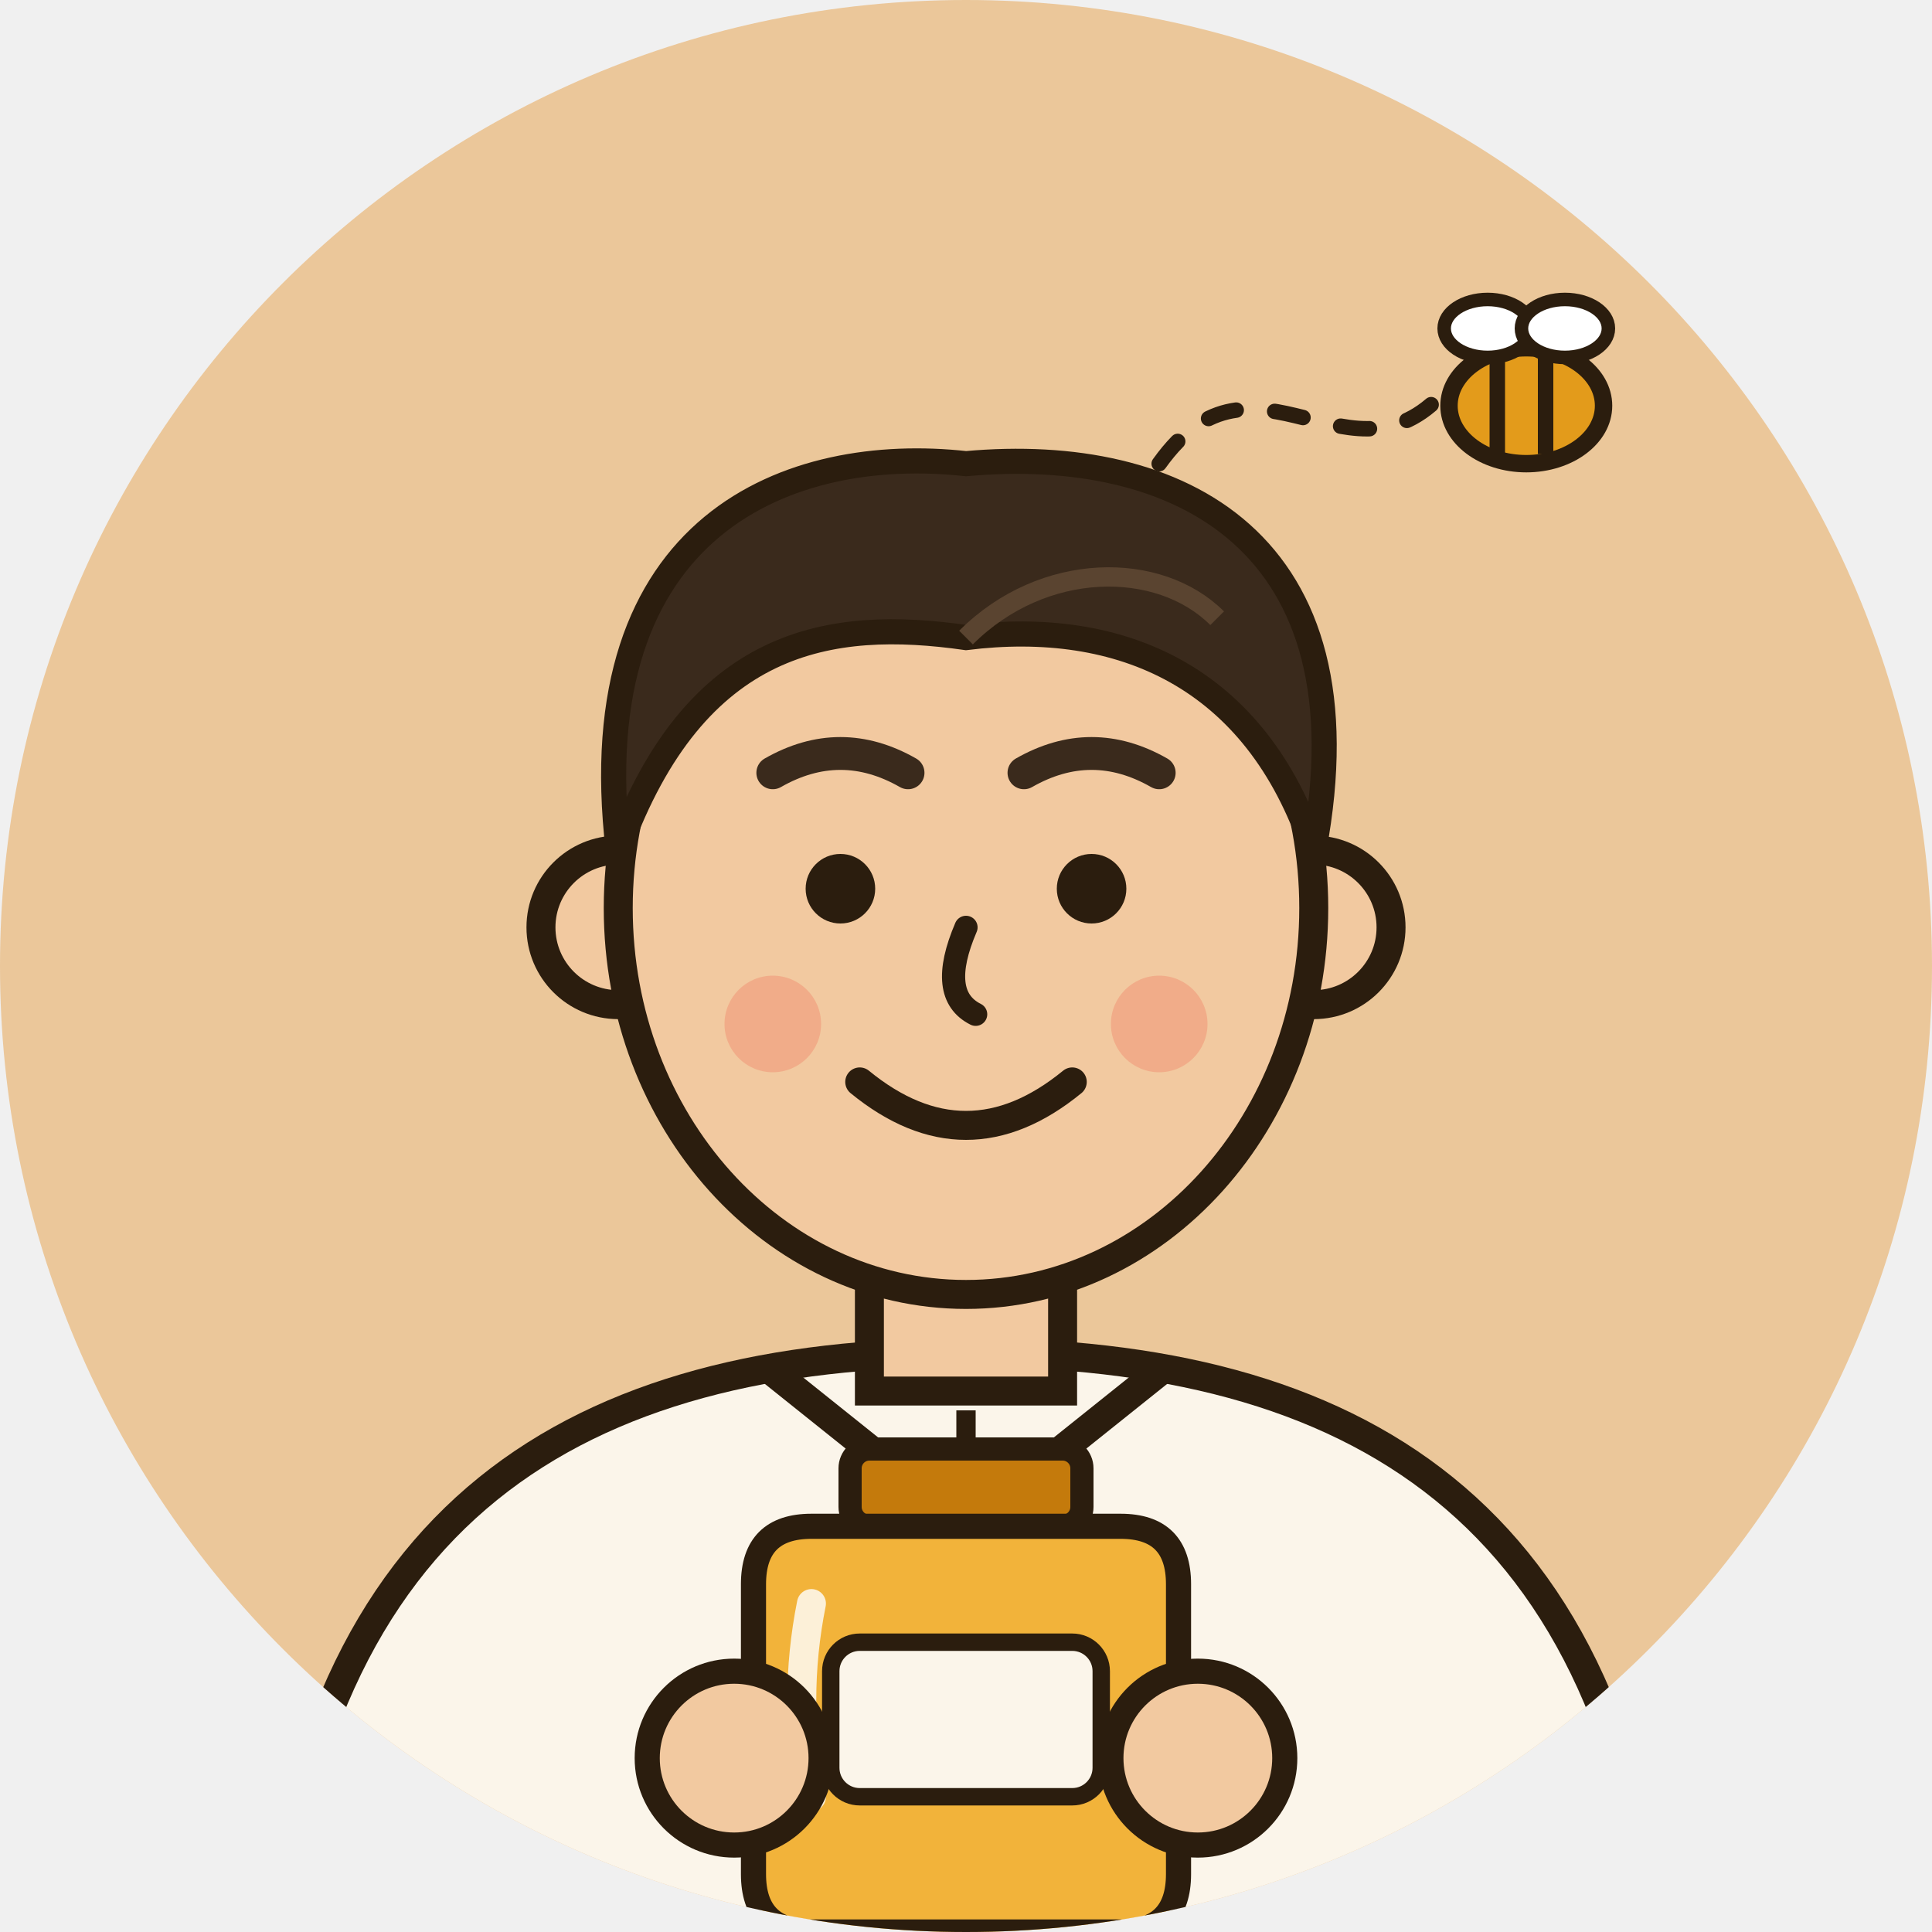
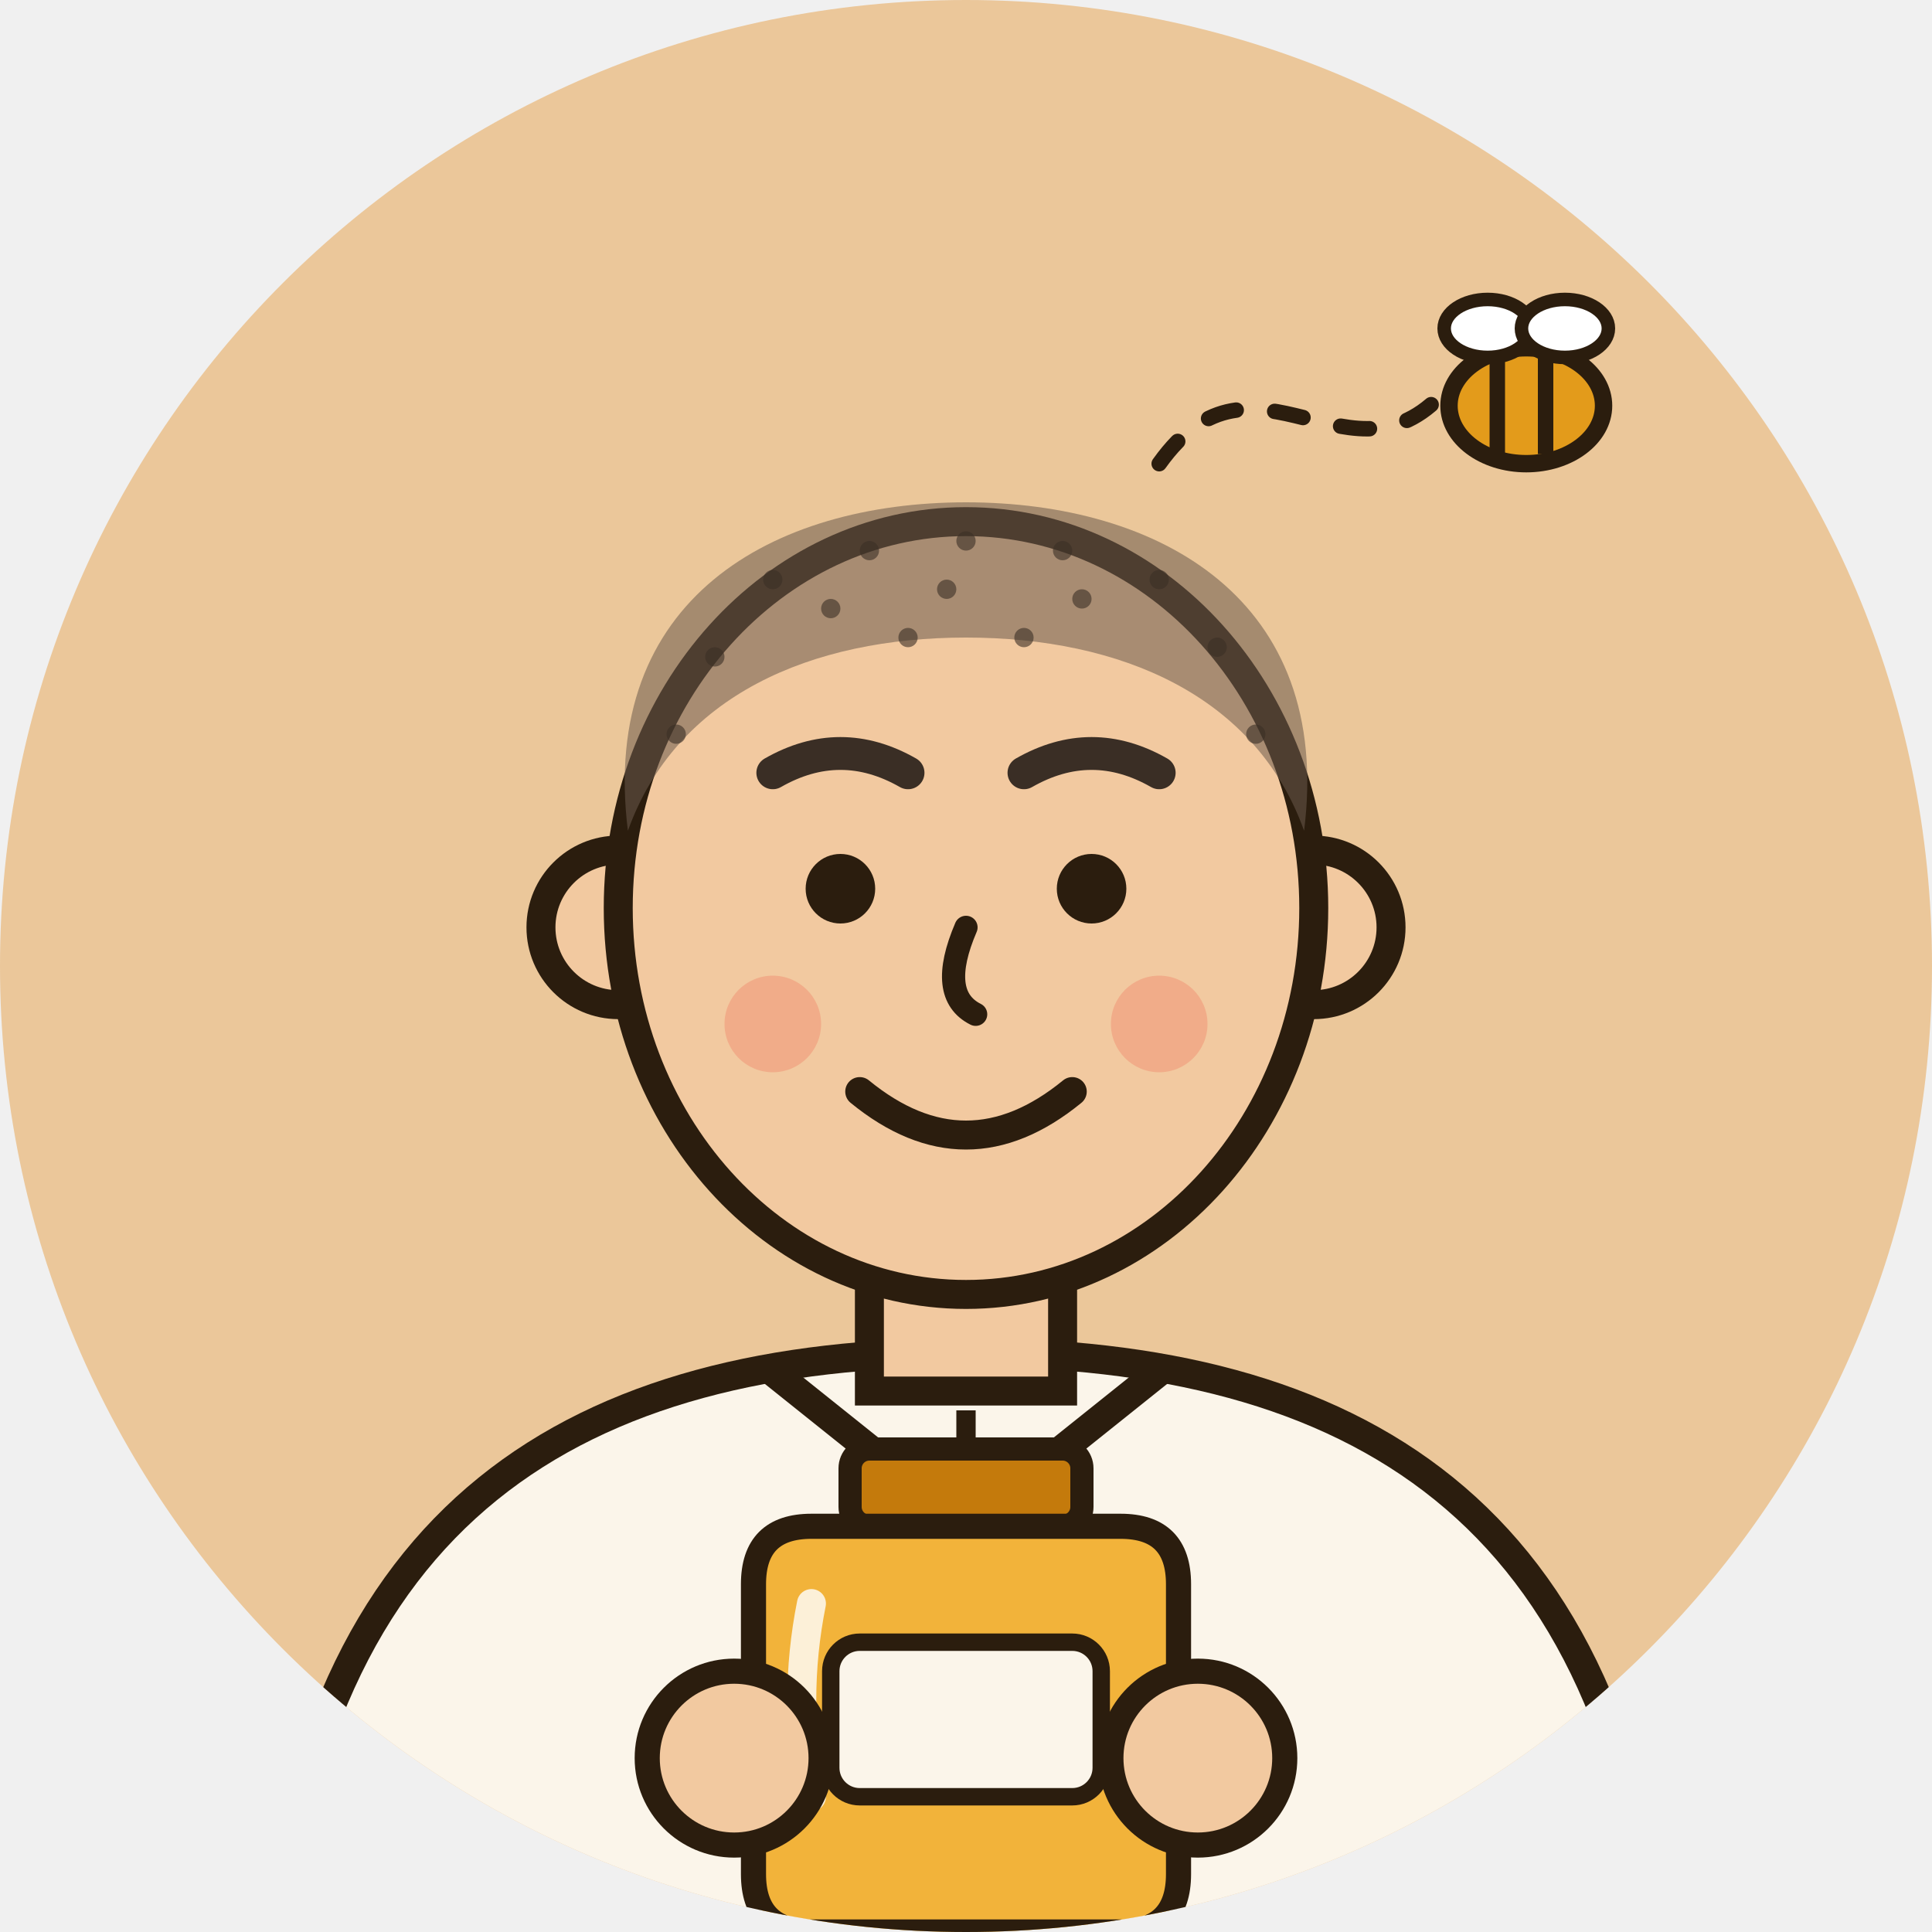
<svg xmlns="http://www.w3.org/2000/svg" viewBox="0 0 200 200" width="200" height="200">
  <defs>
    <clipPath id="c-klemen">
      <circle cx="100" cy="100" r="100" />
    </clipPath>
  </defs>
  <g clip-path="url(#c-klemen)">
    <rect width="200" height="200" fill="#EBC79A" />
    <path d="M28 205 C32 156 60 140 100 140 C140 140 168 156 172 205 Z" fill="#FBF5EA" stroke="#2B1D0E" stroke-width="3" />
    <path d="M100 146 V205" stroke="#2B1D0E" stroke-width="2" stroke-dasharray="3 4" />
    <path d="M80 142 L100 158 L120 142" fill="none" stroke="#2B1D0E" stroke-width="3" stroke-linejoin="round" />
    <rect x="90" y="122" width="20" height="22" fill="#F2C9A0" stroke="#2B1D0E" stroke-width="3" />
    <circle cx="64" cy="96" r="8" fill="#F2C9A0" stroke="#2B1D0E" stroke-width="3" />
    <circle cx="136" cy="96" r="8" fill="#F2C9A0" stroke="#2B1D0E" stroke-width="3" />
    <ellipse cx="100" cy="94" rx="36" ry="40" fill="#F2C9A0" stroke="#2B1D0E" stroke-width="3" />
-     <path d="M64 88 C60 54 82 46 100 48 C122 46 142 56 136 88 C130 70 116 64 100 66 C86 64 72 66 64 88 Z" fill="#3A2A1C" stroke="#2B1D0E" stroke-width="2.6" />
-     <path d="M100 66 C108 58 120 58 126 64" fill="none" stroke="#5A4430" stroke-width="2" />
+     <path d="M65 86 C62 62 80 52 100 52 C120 52 138 62 135 86 C130 72 116 66 100 66 C84 66 70 72 65 86 Z" fill="#6B5A4C" opacity="0.55" />
+     <path d="M65 86 C62 62 80 52 100 52 C120 52 138 62 135 86" fill="none" stroke="#2B1D0E" stroke-width="0" />
+     <circle cx="80" cy="60" r="1" fill="#3A2E25" opacity="0.6" />
+     <circle cx="90" cy="57" r="1" fill="#3A2E25" opacity="0.6" />
+     <circle cx="100" cy="56" r="1" fill="#3A2E25" opacity="0.6" />
+     <circle cx="110" cy="57" r="1" fill="#3A2E25" opacity="0.6" />
+     <circle cx="120" cy="60" r="1" fill="#3A2E25" opacity="0.6" />
+     <circle cx="74" cy="68" r="1" fill="#3A2E25" opacity="0.6" />
+     <circle cx="86" cy="63" r="1" fill="#3A2E25" opacity="0.6" />
+     <circle cx="98" cy="61" r="1" fill="#3A2E25" opacity="0.6" />
+     <circle cx="112" cy="62" r="1" fill="#3A2E25" opacity="0.6" />
+     <circle cx="126" cy="67" r="1" fill="#3A2E25" opacity="0.6" />
+     <circle cx="70" cy="76" r="1" fill="#3A2E25" opacity="0.6" />
+     <circle cx="130" cy="76" r="1" fill="#3A2E25" opacity="0.6" />
+     <circle cx="94" cy="66" r="1" fill="#3A2E25" opacity="0.6" />
+     <circle cx="106" cy="66" r="1" fill="#3A2E25" opacity="0.6" />
    <circle cx="87" cy="92" r="3.6" fill="#2B1D0E" />
    <circle cx="113" cy="92" r="3.6" fill="#2B1D0E" />
    <circle cx="80" cy="106" r="5" fill="#F08A6C" opacity="0.45" />
    <circle cx="120" cy="106" r="5" fill="#F08A6C" opacity="0.45" />
    <path d="M100 96 Q97 103 101 105" fill="none" stroke="#2B1D0E" stroke-width="2.4" stroke-linecap="round" />
-     <path d="M89 112 Q100 121 111 112" fill="none" stroke="#2B1D0E" stroke-width="3" stroke-linecap="round" />
-     <path d="M80 80 Q87 76 94 80 M106 80 Q113 76 120 80" fill="none" stroke="#3A2A1C" stroke-width="3.4" stroke-linecap="round" />
+     <path d="M89 113 Q100 122 111 113" fill="none" stroke="#2B1D0E" stroke-width="3" stroke-linecap="round" />
+     <path d="M80 80 Q87 76 94 80 M106 80 Q113 76 120 80" fill="none" stroke="#3A2E25" stroke-width="3.4" stroke-linecap="round" />
    <g transform="translate(76 150)">
      <rect x="12" y="0" width="24" height="8" rx="2" fill="#C47A0C" stroke="#2B1D0E" stroke-width="2.4" />
      <path d="M8 8 H40 Q46 8 46 14 V44 Q46 50 40 50 H8 Q2 50 2 44 V14 Q2 8 8 8 Z" fill="#F2B33A" stroke="#2B1D0E" stroke-width="2.6" />
      <rect x="10" y="20" width="28" height="16" rx="3" fill="#FBF5EA" stroke="#2B1D0E" stroke-width="1.8" />
      <path d="M8 16 Q6 26 8 36" stroke="#fff" stroke-width="3" fill="none" stroke-linecap="round" opacity="0.8" />
    </g>
    <circle cx="76" cy="182" r="9" fill="#F2C9A0" stroke="#2B1D0E" stroke-width="2.6" />
    <circle cx="124" cy="182" r="9" fill="#F2C9A0" stroke="#2B1D0E" stroke-width="2.6" />
  </g>
  <g transform="translate(150 30)">
    <path d="M-30 18 C-20 4 -10 22 0 10" fill="none" stroke="#2B1D0E" stroke-width="1.6" stroke-dasharray="3 4" stroke-linecap="round" />
    <ellipse cx="8" cy="12" rx="8" ry="6" fill="#E39B1B" stroke="#2B1D0E" stroke-width="1.8" />
    <path d="M5 7 V17 M10 7 V17" stroke="#2B1D0E" stroke-width="1.6" />
    <ellipse cx="4" cy="4" rx="4.5" ry="3" fill="#fff" stroke="#2B1D0E" stroke-width="1.4" />
    <ellipse cx="12" cy="4" rx="4.5" ry="3" fill="#fff" stroke="#2B1D0E" stroke-width="1.4" />
  </g>
</svg>
